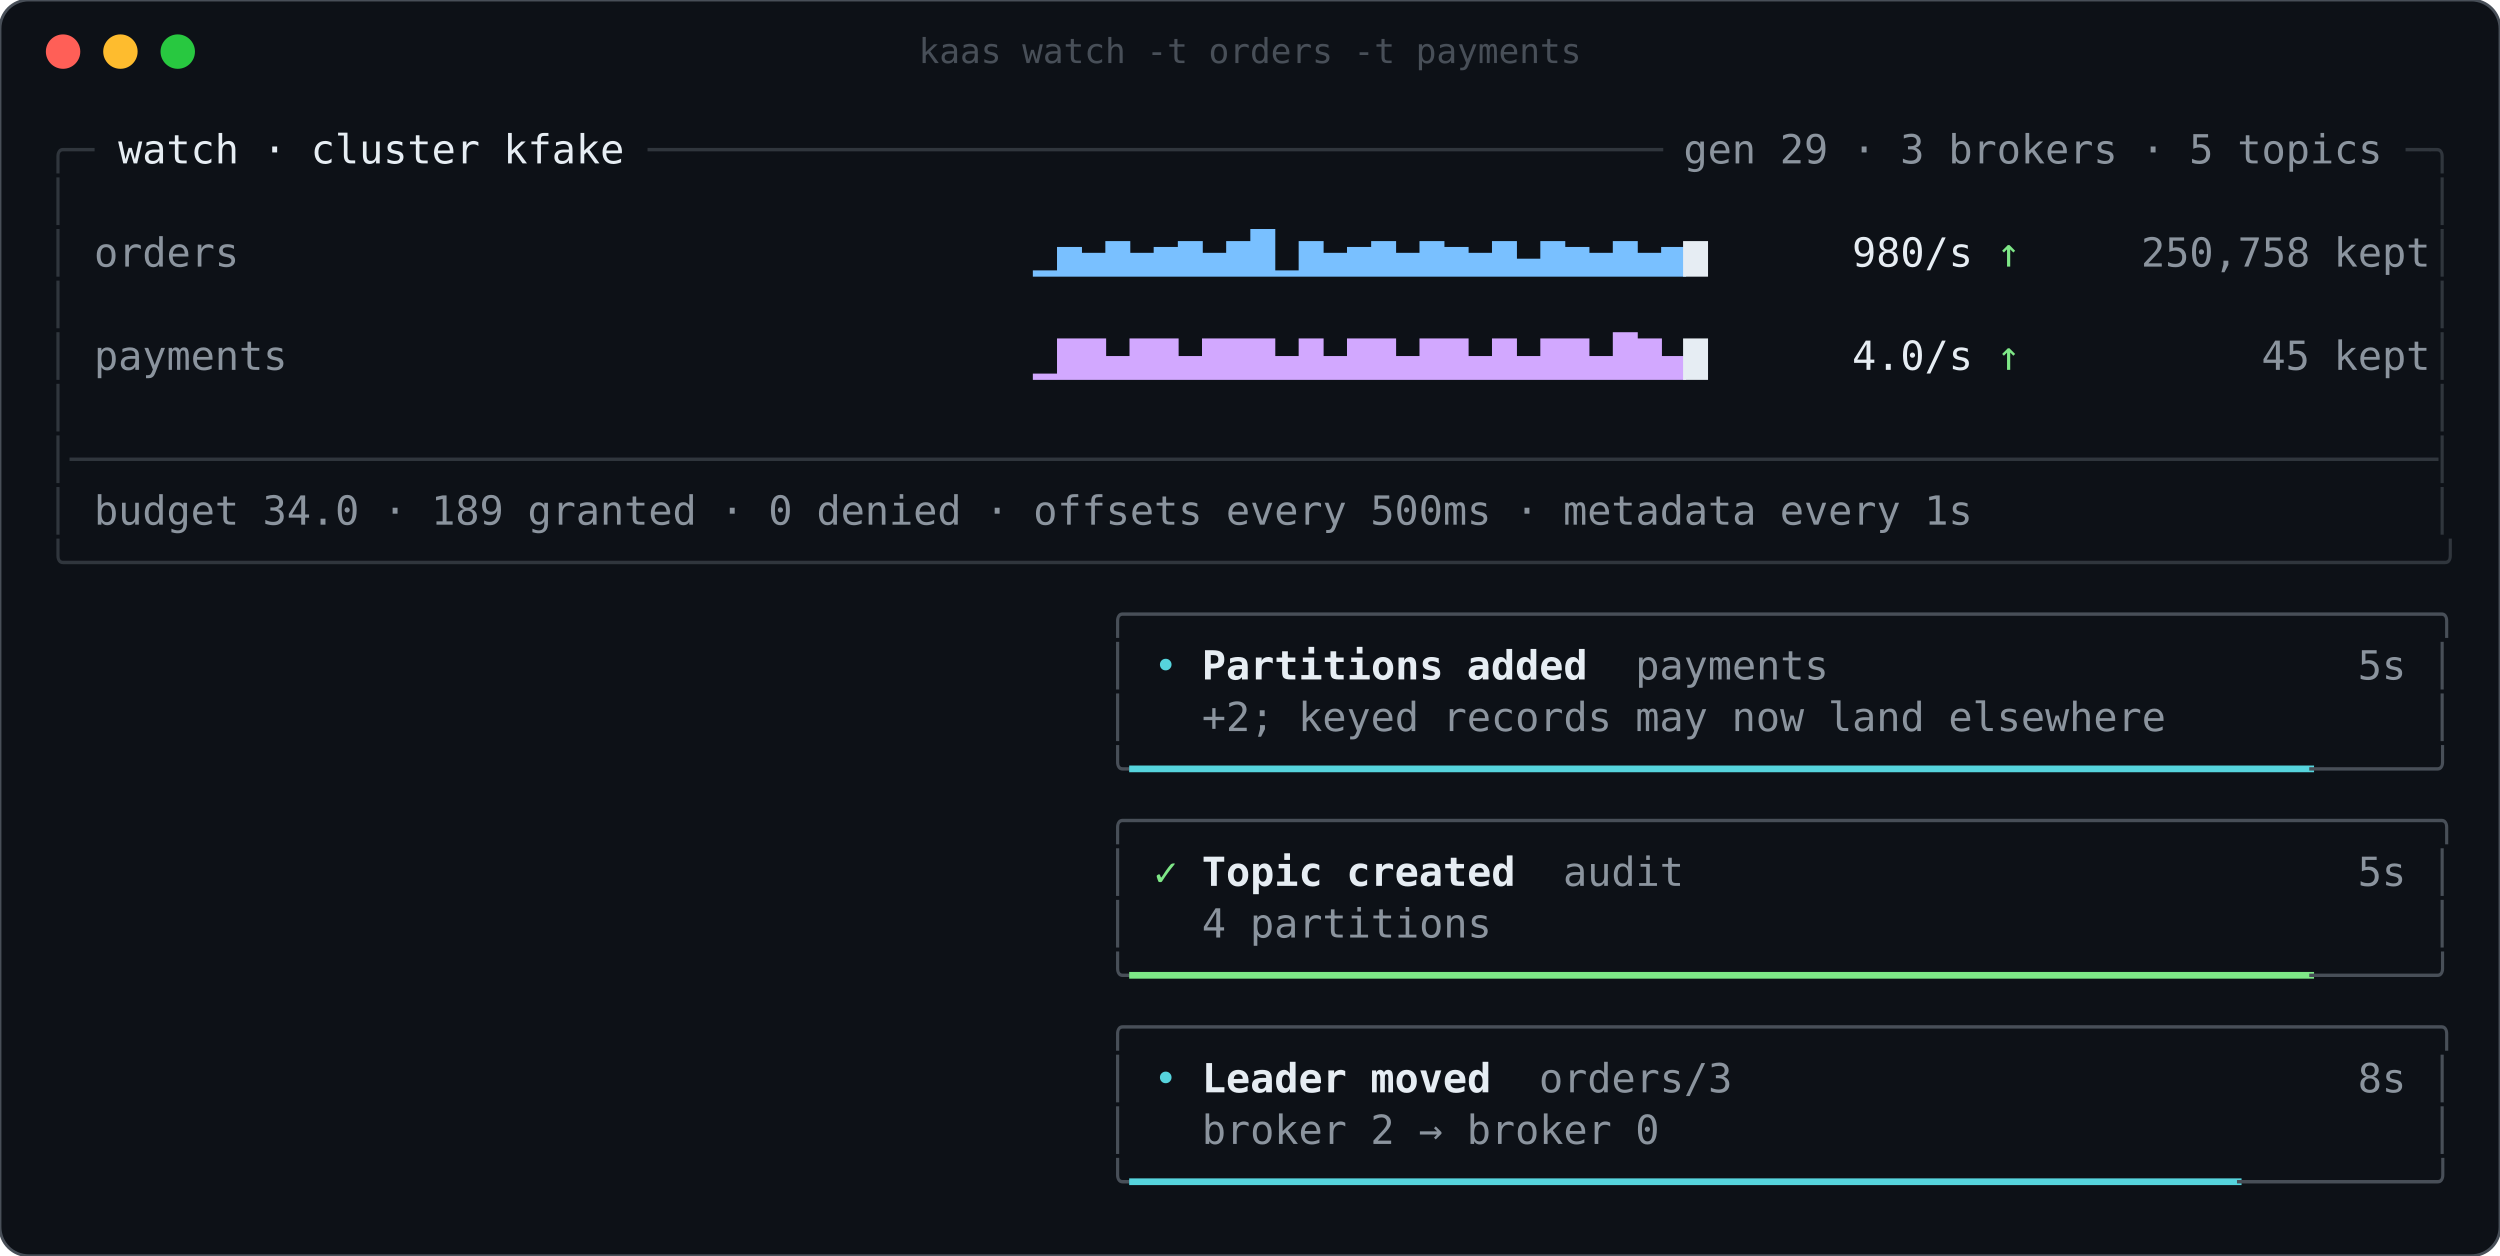
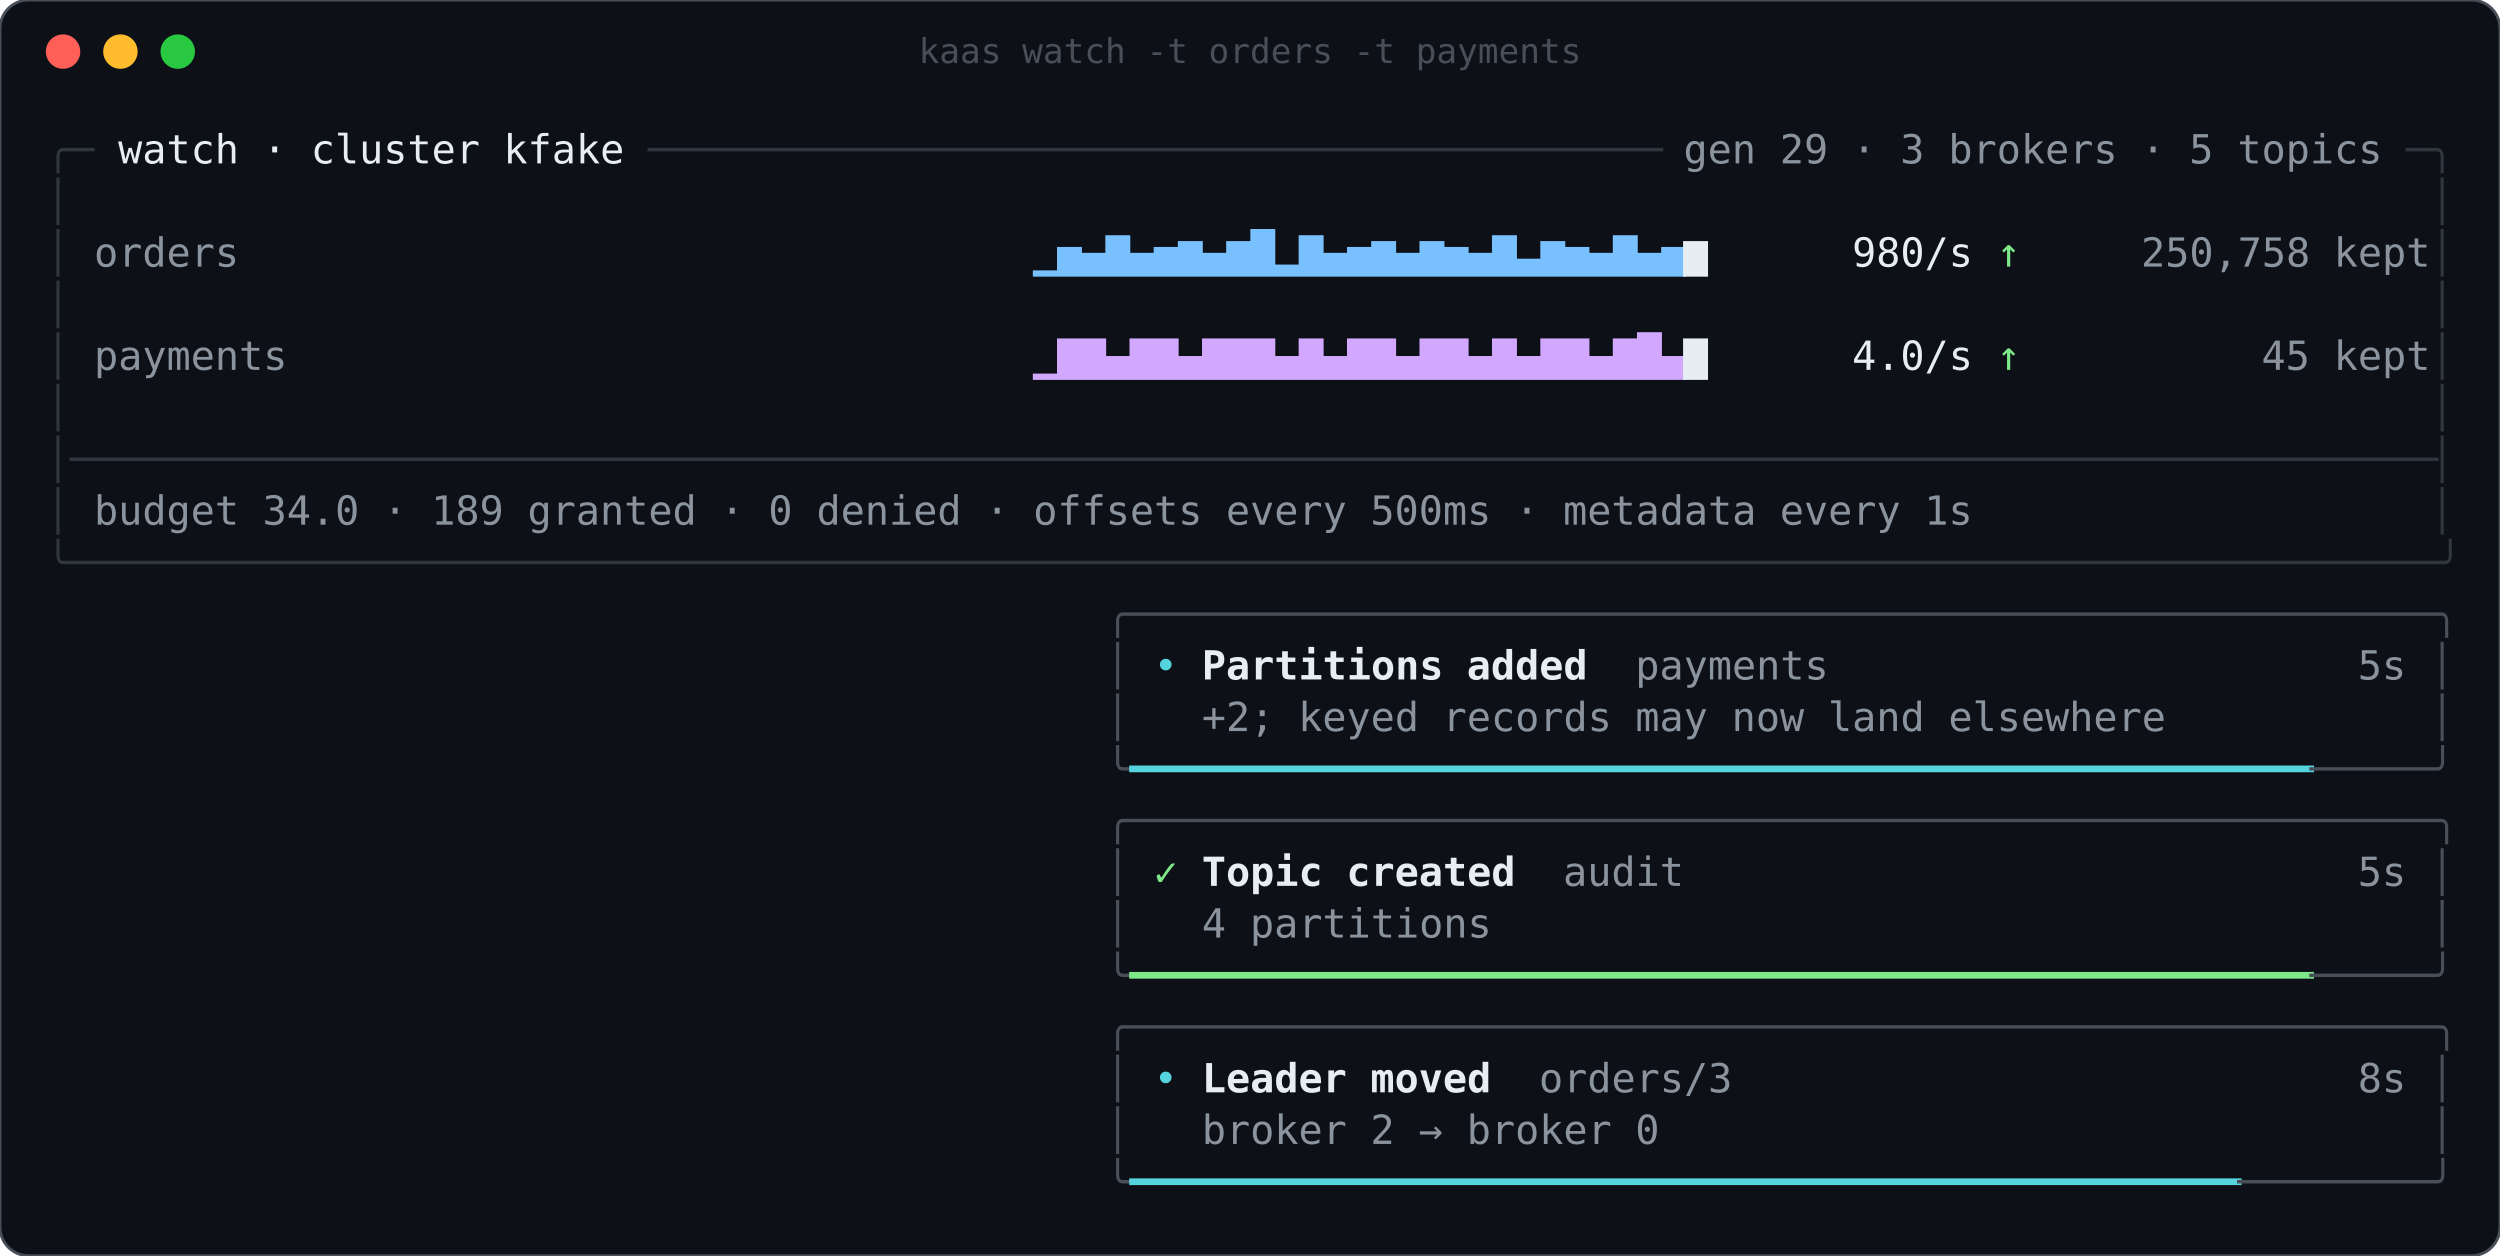
<svg xmlns="http://www.w3.org/2000/svg" width="872" height="438" viewBox="0 0 872 438" role="img" aria-label="kaas watch -t orders -t payments">
  <rect width="100%" height="100%" rx="10" fill="#0d1117" stroke="#484f58" />
  <circle cx="22" cy="18" r="6" fill="#ff5f57" />
  <circle cx="42" cy="18" r="6" fill="#febc2e" />
  <circle cx="62" cy="18" r="6" fill="#28c840" />
  <text x="436" y="22" fill="#484f58" font-family="ui-monospace,SFMono-Regular,Menlo,Consolas,monospace" font-size="12" text-anchor="middle">kaas watch -t orders -t payments</text>
  <g font-family="ui-monospace,SFMono-Regular,Menlo,Consolas,'DejaVu Sans Mono',monospace" font-size="14" xml:space="preserve">
    <text x="16.0" y="57.0" fill="#30363d" textLength="16.8" lengthAdjust="spacingAndGlyphs">╭─</text>
    <text x="41.2" y="57.0" fill="#e6edf3" textLength="42.0" lengthAdjust="spacingAndGlyphs">watch</text>
    <text x="91.6" y="57.0" fill="#e6edf3" textLength="8.4" lengthAdjust="spacingAndGlyphs">·</text>
    <text x="108.4" y="57.0" fill="#e6edf3" textLength="58.8" lengthAdjust="spacingAndGlyphs">cluster</text>
    <text x="175.6" y="57.0" fill="#e6edf3" textLength="42.0" lengthAdjust="spacingAndGlyphs">kfake</text>
    <text x="226.0" y="57.0" fill="#30363d" textLength="352.8" lengthAdjust="spacingAndGlyphs">──────────────────────────────────────────</text>
    <text x="587.2" y="57.0" fill="#8b949e" textLength="25.2" lengthAdjust="spacingAndGlyphs">gen</text>
    <text x="620.8" y="57.0" fill="#8b949e" textLength="16.8" lengthAdjust="spacingAndGlyphs">29</text>
    <text x="646.0" y="57.0" fill="#8b949e" textLength="8.4" lengthAdjust="spacingAndGlyphs">·</text>
    <text x="662.8" y="57.0" fill="#8b949e" textLength="8.4" lengthAdjust="spacingAndGlyphs">3</text>
    <text x="679.6" y="57.0" fill="#8b949e" textLength="58.8" lengthAdjust="spacingAndGlyphs">brokers</text>
    <text x="746.8" y="57.0" fill="#8b949e" textLength="8.4" lengthAdjust="spacingAndGlyphs">·</text>
    <text x="763.6" y="57.0" fill="#8b949e" textLength="8.4" lengthAdjust="spacingAndGlyphs">5</text>
    <text x="780.4" y="57.0" fill="#8b949e" textLength="50.4" lengthAdjust="spacingAndGlyphs">topics</text>
    <text x="839.2" y="57.0" fill="#30363d" textLength="8.4" lengthAdjust="spacingAndGlyphs">─</text>
    <text x="847.6" y="57.0" fill="#30363d" textLength="8.4" lengthAdjust="spacingAndGlyphs">╮</text>
    <text x="16.0" y="75.0" fill="#30363d" textLength="8.4" lengthAdjust="spacingAndGlyphs">│</text>
    <text x="847.6" y="75.0" fill="#30363d" textLength="8.4" lengthAdjust="spacingAndGlyphs">│</text>
    <text x="16.0" y="93.0" fill="#30363d" textLength="8.4" lengthAdjust="spacingAndGlyphs">│</text>
    <text x="32.8" y="93.0" fill="#8b949e" textLength="50.4" lengthAdjust="spacingAndGlyphs">orders</text>
-     <text x="360.4" y="93.0" fill="#79c0ff" textLength="226.8" lengthAdjust="spacingAndGlyphs">▁▅▄▆▄▅▆▄▆█▁▆▄▅▆▄▆▅▄▆▃▆▅▄▆▄▅</text>
+     <text x="360.4" y="93.0" fill="#79c0ff" textLength="226.8" lengthAdjust="spacingAndGlyphs">▁▅▄▇▄▅▆▄▆█▂▇▄▅▆▄▆▅▄▇▃▆▅▄▇▄▅</text>
    <text x="587.2" y="93.0" fill="#e6edf3" textLength="8.4" lengthAdjust="spacingAndGlyphs">▆</text>
    <text x="646.0" y="93.0" fill="#e6edf3" textLength="42.0" lengthAdjust="spacingAndGlyphs">980/s</text>
    <text x="696.4" y="93.0" fill="#7ee787" textLength="8.4" lengthAdjust="spacingAndGlyphs">↑</text>
    <text x="746.8" y="93.0" fill="#8b949e" textLength="58.8" lengthAdjust="spacingAndGlyphs">250,758</text>
    <text x="814.0" y="93.0" fill="#8b949e" textLength="33.6" lengthAdjust="spacingAndGlyphs">kept</text>
    <text x="847.6" y="93.0" fill="#30363d" textLength="8.4" lengthAdjust="spacingAndGlyphs">│</text>
    <text x="16.0" y="111.0" fill="#30363d" textLength="8.4" lengthAdjust="spacingAndGlyphs">│</text>
    <text x="847.6" y="111.0" fill="#30363d" textLength="8.4" lengthAdjust="spacingAndGlyphs">│</text>
    <text x="16.0" y="129.0" fill="#30363d" textLength="8.4" lengthAdjust="spacingAndGlyphs">│</text>
    <text x="32.8" y="129.0" fill="#8b949e" textLength="67.2" lengthAdjust="spacingAndGlyphs">payments</text>
-     <text x="360.4" y="129.0" fill="#d2a8ff" textLength="226.8" lengthAdjust="spacingAndGlyphs">▁▇▇▄▇▇▄▇▇▇▄▇▄▇▇▄▇▇▄▇▄▇▇▄█▇▄</text>
+     <text x="360.4" y="129.0" fill="#d2a8ff" textLength="226.8" lengthAdjust="spacingAndGlyphs">▁▇▇▄▇▇▄▇▇▇▄▇▄▇▇▄▇▇▄▇▄▇▇▄▇█▄</text>
    <text x="587.2" y="129.0" fill="#e6edf3" textLength="8.4" lengthAdjust="spacingAndGlyphs">▇</text>
    <text x="646.0" y="129.0" fill="#e6edf3" textLength="42.0" lengthAdjust="spacingAndGlyphs">4.0/s</text>
    <text x="696.4" y="129.0" fill="#7ee787" textLength="8.4" lengthAdjust="spacingAndGlyphs">↑</text>
    <text x="788.8" y="129.0" fill="#8b949e" textLength="16.8" lengthAdjust="spacingAndGlyphs">45</text>
    <text x="814.0" y="129.0" fill="#8b949e" textLength="33.6" lengthAdjust="spacingAndGlyphs">kept</text>
    <text x="847.6" y="129.0" fill="#30363d" textLength="8.4" lengthAdjust="spacingAndGlyphs">│</text>
    <text x="16.0" y="147.0" fill="#30363d" textLength="8.4" lengthAdjust="spacingAndGlyphs">│</text>
    <text x="847.6" y="147.0" fill="#30363d" textLength="8.4" lengthAdjust="spacingAndGlyphs">│</text>
    <text x="16.0" y="165.0" fill="#30363d" textLength="8.4" lengthAdjust="spacingAndGlyphs">│</text>
    <text x="24.4" y="165.0" fill="#30363d" textLength="823.2" lengthAdjust="spacingAndGlyphs">──────────────────────────────────────────────────────────────────────────────────────────────────</text>
    <text x="847.6" y="165.0" fill="#30363d" textLength="8.4" lengthAdjust="spacingAndGlyphs">│</text>
    <text x="16.0" y="183.0" fill="#30363d" textLength="8.4" lengthAdjust="spacingAndGlyphs">│</text>
    <text x="32.8" y="183.0" fill="#8b949e" textLength="50.4" lengthAdjust="spacingAndGlyphs">budget</text>
    <text x="91.6" y="183.0" fill="#8b949e" textLength="33.6" lengthAdjust="spacingAndGlyphs">34.0</text>
    <text x="133.6" y="183.0" fill="#8b949e" textLength="8.4" lengthAdjust="spacingAndGlyphs">·</text>
    <text x="150.4" y="183.0" fill="#8b949e" textLength="25.2" lengthAdjust="spacingAndGlyphs">189</text>
    <text x="184.0" y="183.0" fill="#8b949e" textLength="58.8" lengthAdjust="spacingAndGlyphs">granted</text>
    <text x="251.2" y="183.0" fill="#8b949e" textLength="8.4" lengthAdjust="spacingAndGlyphs">·</text>
    <text x="268.0" y="183.0" fill="#8b949e" textLength="8.4" lengthAdjust="spacingAndGlyphs">0</text>
    <text x="284.8" y="183.0" fill="#8b949e" textLength="50.4" lengthAdjust="spacingAndGlyphs">denied</text>
    <text x="343.6" y="183.0" fill="#8b949e" textLength="8.4" lengthAdjust="spacingAndGlyphs">·</text>
    <text x="360.4" y="183.0" fill="#8b949e" textLength="58.8" lengthAdjust="spacingAndGlyphs">offsets</text>
    <text x="427.6" y="183.0" fill="#8b949e" textLength="42.0" lengthAdjust="spacingAndGlyphs">every</text>
    <text x="478.0" y="183.0" fill="#8b949e" textLength="42.0" lengthAdjust="spacingAndGlyphs">500ms</text>
    <text x="528.4" y="183.0" fill="#8b949e" textLength="8.4" lengthAdjust="spacingAndGlyphs">·</text>
    <text x="545.2" y="183.0" fill="#8b949e" textLength="67.2" lengthAdjust="spacingAndGlyphs">metadata</text>
    <text x="620.8" y="183.0" fill="#8b949e" textLength="42.0" lengthAdjust="spacingAndGlyphs">every</text>
    <text x="671.2" y="183.0" fill="#8b949e" textLength="16.8" lengthAdjust="spacingAndGlyphs">1s</text>
    <text x="847.6" y="183.0" fill="#30363d" textLength="8.4" lengthAdjust="spacingAndGlyphs">│</text>
    <text x="16.0" y="201.0" fill="#30363d" textLength="840.0" lengthAdjust="spacingAndGlyphs">╰──────────────────────────────────────────────────────────────────────────────────────────────────╯</text>
    <text x="385.6" y="219.0" fill="#484f58" textLength="470.4" lengthAdjust="spacingAndGlyphs">╭──────────────────────────────────────────────────────╮</text>
    <text x="385.6" y="237.0" fill="#484f58" textLength="8.4" lengthAdjust="spacingAndGlyphs">│</text>
    <text x="402.4" y="237.0" fill="#56d4dd" textLength="8.4" lengthAdjust="spacingAndGlyphs">•</text>
    <text x="419.2" y="237.0" fill="#e6edf3" font-weight="bold" textLength="84.0" lengthAdjust="spacingAndGlyphs">Partitions</text>
    <text x="511.6" y="237.0" fill="#e6edf3" font-weight="bold" textLength="42.0" lengthAdjust="spacingAndGlyphs">added</text>
    <text x="570.4" y="237.0" fill="#8b949e" textLength="67.2" lengthAdjust="spacingAndGlyphs">payments</text>
    <text x="822.4" y="237.0" fill="#8b949e" textLength="16.8" lengthAdjust="spacingAndGlyphs">5s</text>
    <text x="847.6" y="237.0" fill="#484f58" textLength="8.4" lengthAdjust="spacingAndGlyphs">│</text>
    <text x="385.6" y="255.0" fill="#484f58" textLength="8.4" lengthAdjust="spacingAndGlyphs">│</text>
    <text x="419.2" y="255.0" fill="#8b949e" textLength="25.2" lengthAdjust="spacingAndGlyphs">+2;</text>
    <text x="452.8" y="255.0" fill="#8b949e" textLength="42.0" lengthAdjust="spacingAndGlyphs">keyed</text>
    <text x="503.2" y="255.0" fill="#8b949e" textLength="58.8" lengthAdjust="spacingAndGlyphs">records</text>
    <text x="570.4" y="255.0" fill="#8b949e" textLength="25.2" lengthAdjust="spacingAndGlyphs">may</text>
    <text x="604.0" y="255.0" fill="#8b949e" textLength="25.2" lengthAdjust="spacingAndGlyphs">now</text>
    <text x="637.6" y="255.0" fill="#8b949e" textLength="33.6" lengthAdjust="spacingAndGlyphs">land</text>
    <text x="679.6" y="255.0" fill="#8b949e" textLength="75.6" lengthAdjust="spacingAndGlyphs">elsewhere</text>
    <text x="847.6" y="255.0" fill="#484f58" textLength="8.4" lengthAdjust="spacingAndGlyphs">│</text>
    <text x="385.6" y="273.0" fill="#484f58" textLength="8.4" lengthAdjust="spacingAndGlyphs">╰</text>
    <text x="394.0" y="273.0" fill="#56d4dd" textLength="411.6" lengthAdjust="spacingAndGlyphs">━━━━━━━━━━━━━━━━━━━━━━━━━━━━━━━━━━━━━━━━━━━━━━━━━</text>
    <text x="805.6" y="273.0" fill="#484f58" textLength="50.4" lengthAdjust="spacingAndGlyphs">─────╯</text>
    <text x="385.6" y="291.0" fill="#484f58" textLength="470.4" lengthAdjust="spacingAndGlyphs">╭──────────────────────────────────────────────────────╮</text>
    <text x="385.6" y="309.0" fill="#484f58" textLength="8.4" lengthAdjust="spacingAndGlyphs">│</text>
    <text x="402.4" y="309.0" fill="#7ee787" textLength="8.4" lengthAdjust="spacingAndGlyphs">✓</text>
    <text x="419.2" y="309.0" fill="#e6edf3" font-weight="bold" textLength="42.0" lengthAdjust="spacingAndGlyphs">Topic</text>
    <text x="469.6" y="309.0" fill="#e6edf3" font-weight="bold" textLength="58.8" lengthAdjust="spacingAndGlyphs">created</text>
    <text x="545.2" y="309.0" fill="#8b949e" textLength="42.0" lengthAdjust="spacingAndGlyphs">audit</text>
    <text x="822.4" y="309.0" fill="#8b949e" textLength="16.8" lengthAdjust="spacingAndGlyphs">5s</text>
    <text x="847.6" y="309.0" fill="#484f58" textLength="8.4" lengthAdjust="spacingAndGlyphs">│</text>
    <text x="385.6" y="327.0" fill="#484f58" textLength="8.4" lengthAdjust="spacingAndGlyphs">│</text>
    <text x="419.2" y="327.0" fill="#8b949e" textLength="8.4" lengthAdjust="spacingAndGlyphs">4</text>
    <text x="436.0" y="327.0" fill="#8b949e" textLength="84.0" lengthAdjust="spacingAndGlyphs">partitions</text>
    <text x="847.6" y="327.0" fill="#484f58" textLength="8.4" lengthAdjust="spacingAndGlyphs">│</text>
    <text x="385.6" y="345.0" fill="#484f58" textLength="8.4" lengthAdjust="spacingAndGlyphs">╰</text>
    <text x="394.0" y="345.0" fill="#7ee787" textLength="411.6" lengthAdjust="spacingAndGlyphs">━━━━━━━━━━━━━━━━━━━━━━━━━━━━━━━━━━━━━━━━━━━━━━━━━</text>
    <text x="805.6" y="345.0" fill="#484f58" textLength="50.4" lengthAdjust="spacingAndGlyphs">─────╯</text>
    <text x="385.6" y="363.0" fill="#484f58" textLength="470.4" lengthAdjust="spacingAndGlyphs">╭──────────────────────────────────────────────────────╮</text>
    <text x="385.6" y="381.0" fill="#484f58" textLength="8.4" lengthAdjust="spacingAndGlyphs">│</text>
    <text x="402.4" y="381.0" fill="#56d4dd" textLength="8.4" lengthAdjust="spacingAndGlyphs">•</text>
    <text x="419.2" y="381.0" fill="#e6edf3" font-weight="bold" textLength="50.4" lengthAdjust="spacingAndGlyphs">Leader</text>
    <text x="478.0" y="381.0" fill="#e6edf3" font-weight="bold" textLength="42.0" lengthAdjust="spacingAndGlyphs">moved</text>
    <text x="536.8" y="381.0" fill="#8b949e" textLength="67.2" lengthAdjust="spacingAndGlyphs">orders/3</text>
    <text x="822.4" y="381.0" fill="#8b949e" textLength="16.8" lengthAdjust="spacingAndGlyphs">8s</text>
    <text x="847.6" y="381.0" fill="#484f58" textLength="8.4" lengthAdjust="spacingAndGlyphs">│</text>
    <text x="385.6" y="399.0" fill="#484f58" textLength="8.4" lengthAdjust="spacingAndGlyphs">│</text>
    <text x="419.2" y="399.0" fill="#8b949e" textLength="50.4" lengthAdjust="spacingAndGlyphs">broker</text>
    <text x="478.0" y="399.0" fill="#8b949e" textLength="8.4" lengthAdjust="spacingAndGlyphs">2</text>
    <text x="494.8" y="399.0" fill="#8b949e" textLength="8.4" lengthAdjust="spacingAndGlyphs">→</text>
    <text x="511.6" y="399.0" fill="#8b949e" textLength="50.4" lengthAdjust="spacingAndGlyphs">broker</text>
    <text x="570.4" y="399.0" fill="#8b949e" textLength="8.4" lengthAdjust="spacingAndGlyphs">0</text>
    <text x="847.6" y="399.0" fill="#484f58" textLength="8.4" lengthAdjust="spacingAndGlyphs">│</text>
    <text x="385.6" y="417.0" fill="#484f58" textLength="8.4" lengthAdjust="spacingAndGlyphs">╰</text>
    <text x="394.0" y="417.0" fill="#56d4dd" textLength="386.4" lengthAdjust="spacingAndGlyphs">━━━━━━━━━━━━━━━━━━━━━━━━━━━━━━━━━━━━━━━━━━━━━━</text>
    <text x="780.4" y="417.0" fill="#484f58" textLength="75.6" lengthAdjust="spacingAndGlyphs">────────╯</text>
  </g>
</svg>
